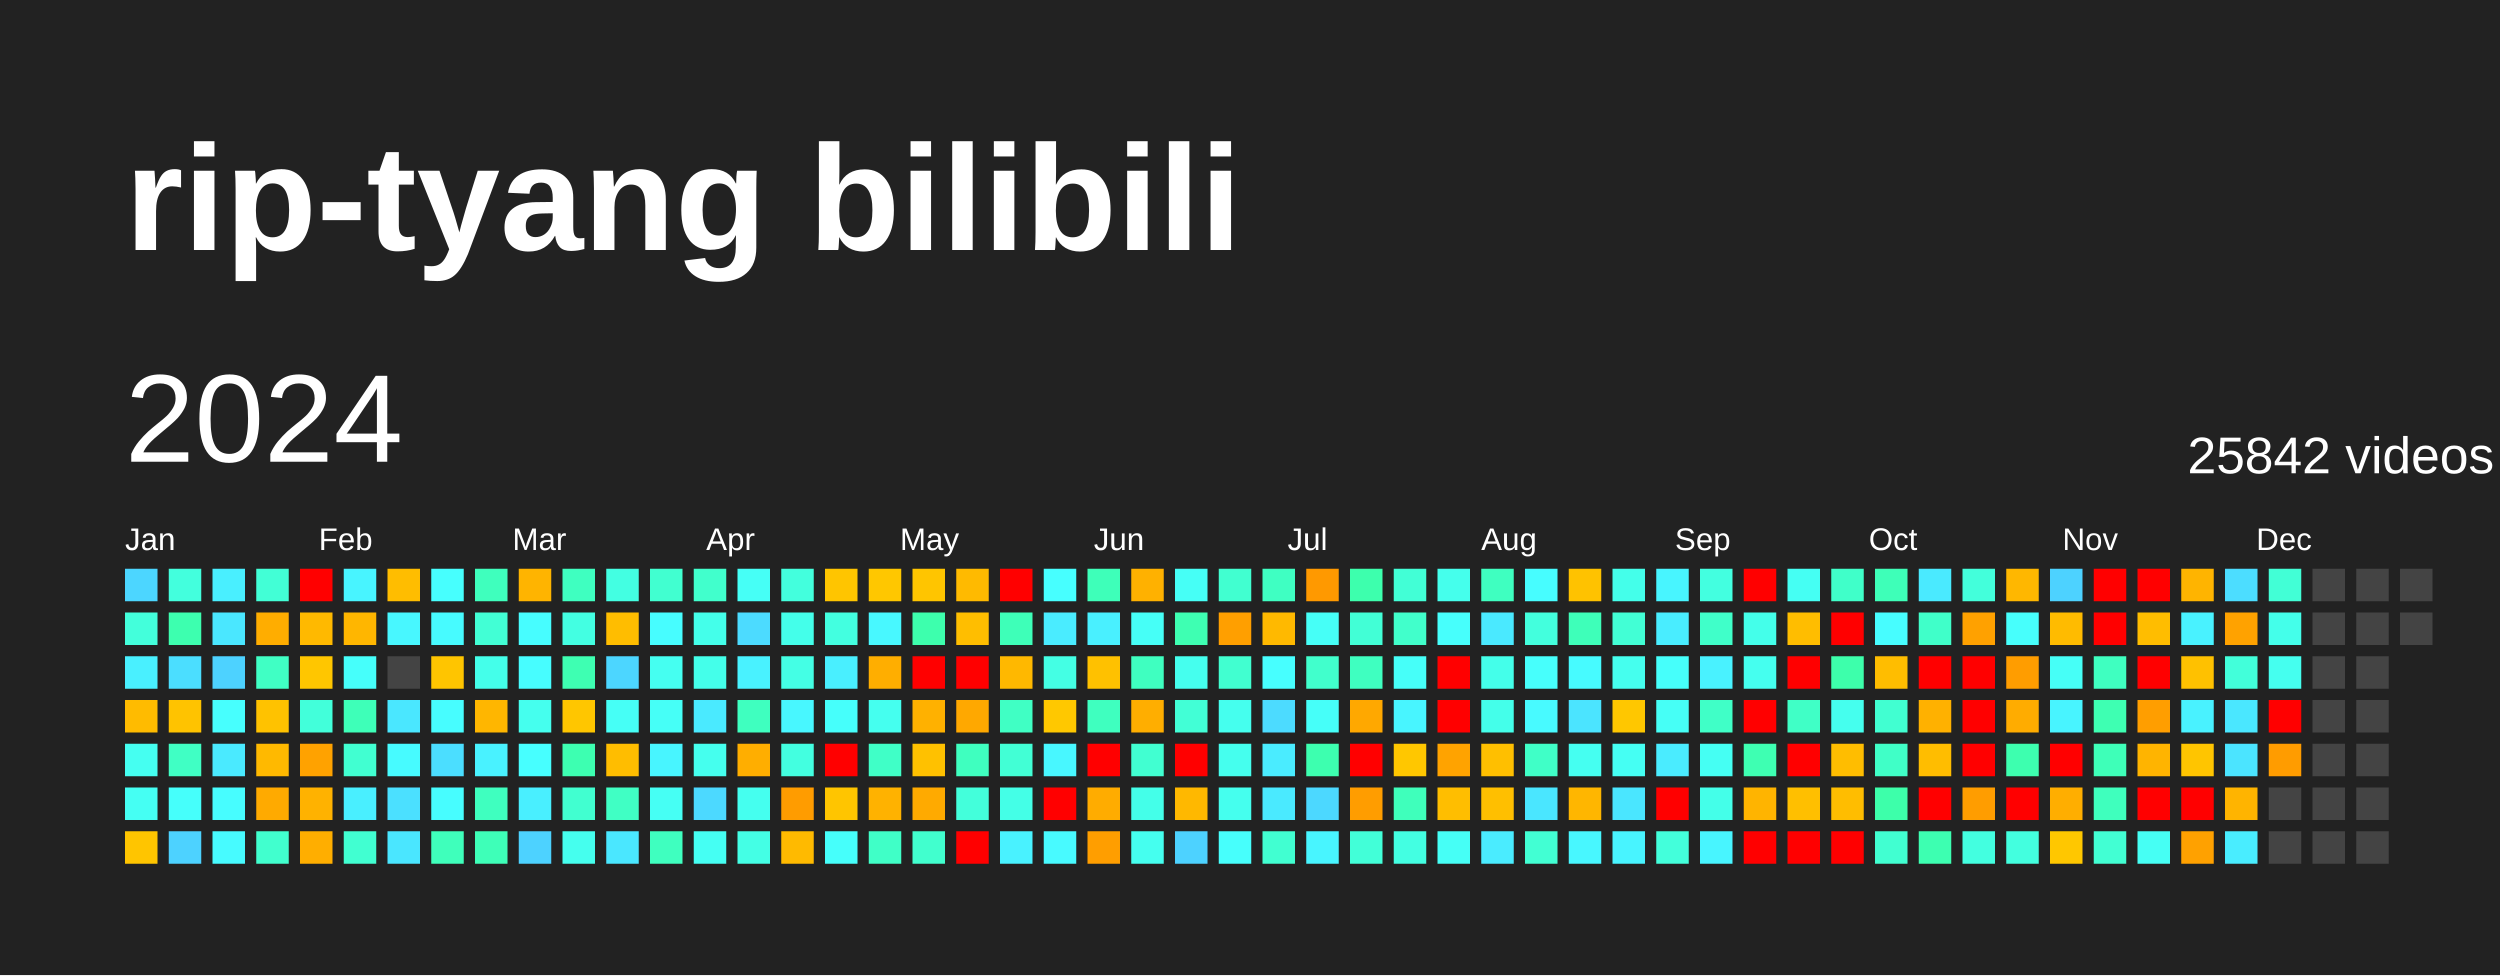
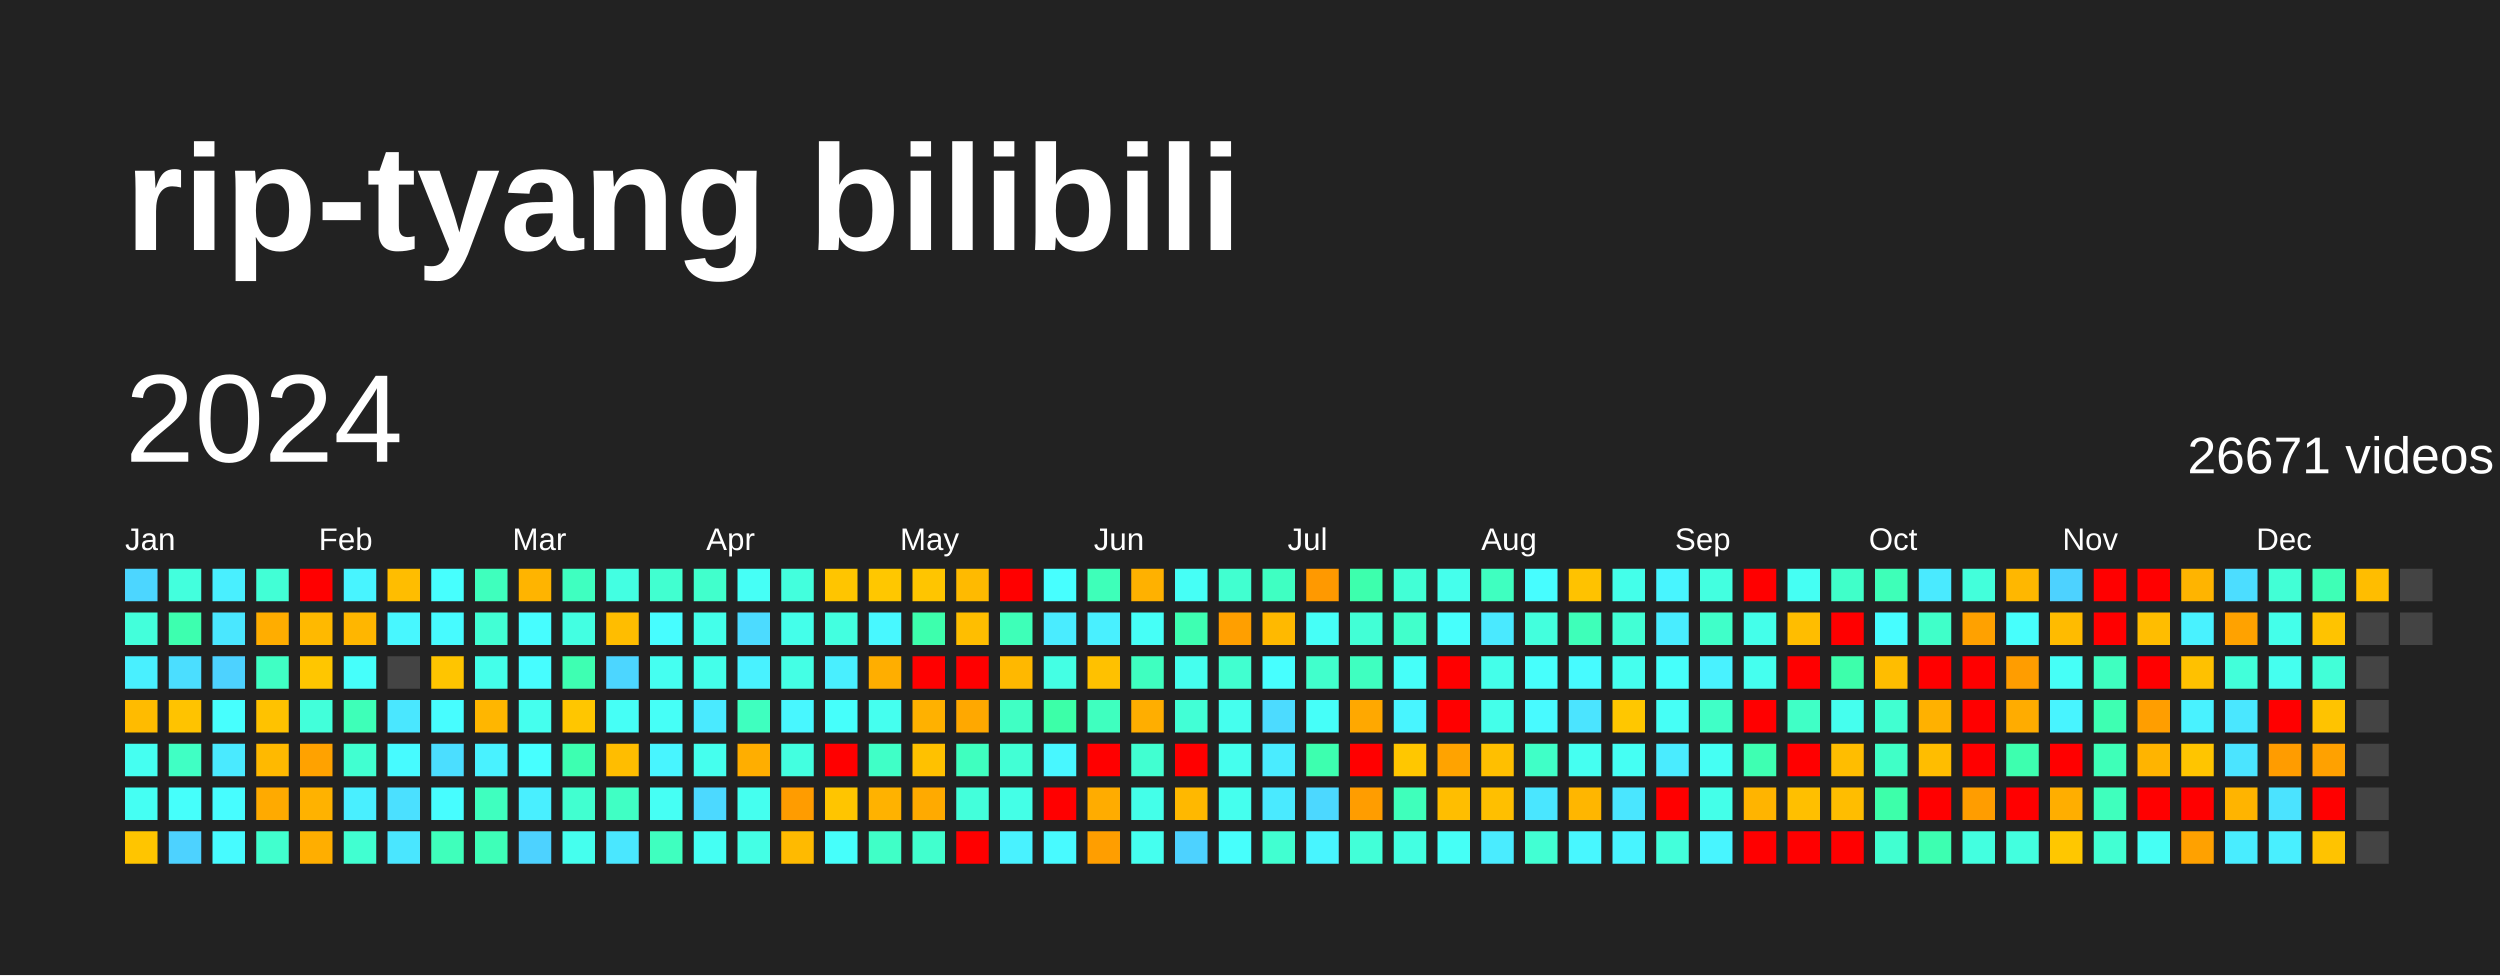
<svg xmlns="http://www.w3.org/2000/svg" baseProfile="full" height="78mm" version="1.1" viewBox="0,0,200,78" width="200mm">
  <defs />
  <rect fill="#222222" height="78" width="200" x="0" y="0" />
  <text fill="#FFFFFF" style="font-size:12px; font-family:Arial; font-weight:bold;" x="10" y="20">rip-tyang bilibili</text>
  <text dominant-baseline="hanging" fill="#FFFFFF" style="font-size:10.0px; font-family:Arial;" x="10" y="30">2024</text>
-   <text dominant-baseline="hanging" fill="#FFFFFF" style="font-size:4.125px; font-family:Arial;" x="175" y="35">25842 videos</text>
+   <text dominant-baseline="hanging" fill="#FFFFFF" style="font-size:4.125px; font-family:Arial;" x="175" y="35">26671 videos</text>
  <text fill="#FFFFFF" style="font-size:2.5px; font-family:Arial" x="10.0" y="44">Jan</text>
  <text fill="#FFFFFF" style="font-size:2.5px; font-family:Arial" x="25.5" y="44">Feb</text>
  <text fill="#FFFFFF" style="font-size:2.5px; font-family:Arial" x="41.0" y="44">Mar</text>
  <text fill="#FFFFFF" style="font-size:2.5px; font-family:Arial" x="56.5" y="44">Apr</text>
  <text fill="#FFFFFF" style="font-size:2.5px; font-family:Arial" x="72.0" y="44">May</text>
  <text fill="#FFFFFF" style="font-size:2.5px; font-family:Arial" x="87.5" y="44">Jun</text>
  <text fill="#FFFFFF" style="font-size:2.5px; font-family:Arial" x="103.0" y="44">Jul</text>
  <text fill="#FFFFFF" style="font-size:2.5px; font-family:Arial" x="118.5" y="44">Aug</text>
  <text fill="#FFFFFF" style="font-size:2.5px; font-family:Arial" x="134.0" y="44">Sep</text>
  <text fill="#FFFFFF" style="font-size:2.5px; font-family:Arial" x="149.5" y="44">Oct</text>
  <text fill="#FFFFFF" style="font-size:2.5px; font-family:Arial" x="165.0" y="44">Nov</text>
  <text fill="#FFFFFF" style="font-size:2.5px; font-family:Arial" x="180.5" y="44">Dec</text>
  <rect fill="#4cd6ff" height="2.6" width="2.6" x="10.0" y="45.5" />
  <rect fill="#43ffdb" height="2.6" width="2.6" x="10.0" y="49.0" />
  <rect fill="#49f0ff" height="2.6" width="2.6" x="10.0" y="52.5" />
  <rect fill="#ffbb00" height="2.6" width="2.6" x="10.0" y="56.0" />
  <rect fill="#45fff1" height="2.6" width="2.6" x="10.0" y="59.5" />
  <rect fill="#45fff3" height="2.6" width="2.6" x="10.0" y="63.0" />
  <rect fill="#ffc500" height="2.6" width="2.6" x="10.0" y="66.5" />
  <rect fill="#43ffdd" height="2.6" width="2.6" x="13.5" y="45.5" />
  <rect fill="#3dffaf" height="2.6" width="2.6" x="13.5" y="49.0" />
  <rect fill="#4bdeff" height="2.6" width="2.6" x="13.5" y="52.5" />
  <rect fill="#ffc300" height="2.6" width="2.6" x="13.5" y="56.0" />
  <rect fill="#40ffc4" height="2.6" width="2.6" x="13.5" y="59.5" />
  <rect fill="#46fffb" height="2.6" width="2.6" x="13.5" y="63.0" />
  <rect fill="#4dd2ff" height="2.6" width="2.6" x="13.5" y="66.5" />
  <rect fill="#49efff" height="2.6" width="2.6" x="17.0" y="45.5" />
  <rect fill="#4ae7ff" height="2.6" width="2.6" x="17.0" y="49.0" />
  <rect fill="#4dd2ff" height="2.6" width="2.6" x="17.0" y="52.5" />
  <rect fill="#47fffe" height="2.6" width="2.6" x="17.0" y="56.0" />
  <rect fill="#4aeaff" height="2.6" width="2.6" x="17.0" y="59.5" />
  <rect fill="#47fdff" height="2.6" width="2.6" x="17.0" y="63.0" />
  <rect fill="#47fbff" height="2.6" width="2.6" x="17.0" y="66.5" />
  <rect fill="#42ffd6" height="2.6" width="2.6" x="20.5" y="45.5" />
  <rect fill="#ffad00" height="2.6" width="2.6" x="20.5" y="49.0" />
  <rect fill="#40ffc4" height="2.6" width="2.6" x="20.5" y="52.5" />
  <rect fill="#ffc200" height="2.6" width="2.6" x="20.5" y="56.0" />
  <rect fill="#ffb900" height="2.6" width="2.6" x="20.5" y="59.5" />
  <rect fill="#ffaa00" height="2.6" width="2.6" x="20.5" y="63.0" />
  <rect fill="#41ffce" height="2.6" width="2.6" x="20.5" y="66.5" />
  <rect fill="red" height="2.6" width="2.6" x="24.0" y="45.5" />
  <rect fill="#ffb900" height="2.6" width="2.6" x="24.0" y="49.0" />
  <rect fill="#ffc600" height="2.6" width="2.6" x="24.0" y="52.5" />
  <rect fill="#42ffda" height="2.6" width="2.6" x="24.0" y="56.0" />
  <rect fill="#ffa200" height="2.6" width="2.6" x="24.0" y="59.5" />
  <rect fill="#ffb200" height="2.6" width="2.6" x="24.0" y="63.0" />
  <rect fill="#ffae00" height="2.6" width="2.6" x="24.0" y="66.5" />
  <rect fill="#48f4ff" height="2.6" width="2.6" x="27.5" y="45.5" />
  <rect fill="#ffb600" height="2.6" width="2.6" x="27.5" y="49.0" />
  <rect fill="#46fffb" height="2.6" width="2.6" x="27.5" y="52.5" />
  <rect fill="#3effb8" height="2.6" width="2.6" x="27.5" y="56.0" />
  <rect fill="#41ffd1" height="2.6" width="2.6" x="27.5" y="59.5" />
  <rect fill="#49efff" height="2.6" width="2.6" x="27.5" y="63.0" />
  <rect fill="#41ffd1" height="2.6" width="2.6" x="27.5" y="66.5" />
  <rect fill="#ffbd00" height="2.6" width="2.6" x="31.0" y="45.5" />
  <rect fill="#48f7ff" height="2.6" width="2.6" x="31.0" y="49.0" />
  <rect fill="#444444" height="2.6" width="2.6" x="31.0" y="52.5" />
  <rect fill="#4ae7ff" height="2.6" width="2.6" x="31.0" y="56.0" />
  <rect fill="#47fbff" height="2.6" width="2.6" x="31.0" y="59.5" />
  <rect fill="#4be0ff" height="2.6" width="2.6" x="31.0" y="63.0" />
  <rect fill="#4ae6ff" height="2.6" width="2.6" x="31.0" y="66.5" />
  <rect fill="#47fffe" height="2.6" width="2.6" x="34.5" y="45.5" />
  <rect fill="#47fbff" height="2.6" width="2.6" x="34.5" y="49.0" />
  <rect fill="#ffc500" height="2.6" width="2.6" x="34.5" y="52.5" />
  <rect fill="#47fdff" height="2.6" width="2.6" x="34.5" y="56.0" />
  <rect fill="#4bdeff" height="2.6" width="2.6" x="34.5" y="59.5" />
  <rect fill="#47fdff" height="2.6" width="2.6" x="34.5" y="63.0" />
  <rect fill="#3fffbb" height="2.6" width="2.6" x="34.5" y="66.5" />
  <rect fill="#3fffbd" height="2.6" width="2.6" x="38.0" y="45.5" />
  <rect fill="#42ffd5" height="2.6" width="2.6" x="38.0" y="49.0" />
  <rect fill="#44ffea" height="2.6" width="2.6" x="38.0" y="52.5" />
  <rect fill="#ffb600" height="2.6" width="2.6" x="38.0" y="56.0" />
  <rect fill="#49f2ff" height="2.6" width="2.6" x="38.0" y="59.5" />
  <rect fill="#3fffbf" height="2.6" width="2.6" x="38.0" y="63.0" />
  <rect fill="#3effb8" height="2.6" width="2.6" x="38.0" y="66.5" />
  <rect fill="#ffb400" height="2.6" width="2.6" x="41.5" y="45.5" />
  <rect fill="#47fdff" height="2.6" width="2.6" x="41.5" y="49.0" />
  <rect fill="#47fdff" height="2.6" width="2.6" x="41.5" y="52.5" />
  <rect fill="#45ffee" height="2.6" width="2.6" x="41.5" y="56.0" />
  <rect fill="#47ffff" height="2.6" width="2.6" x="41.5" y="59.5" />
  <rect fill="#49efff" height="2.6" width="2.6" x="41.5" y="63.0" />
  <rect fill="#4dd2ff" height="2.6" width="2.6" x="41.5" y="66.5" />
  <rect fill="#3fffc0" height="2.6" width="2.6" x="45.0" y="45.5" />
  <rect fill="#43ffe2" height="2.6" width="2.6" x="45.0" y="49.0" />
  <rect fill="#3effb2" height="2.6" width="2.6" x="45.0" y="52.5" />
  <rect fill="#ffc600" height="2.6" width="2.6" x="45.0" y="56.0" />
  <rect fill="#3dffb1" height="2.6" width="2.6" x="45.0" y="59.5" />
  <rect fill="#41ffd0" height="2.6" width="2.6" x="45.0" y="63.0" />
  <rect fill="#45ffee" height="2.6" width="2.6" x="45.0" y="66.5" />
  <rect fill="#43ffe2" height="2.6" width="2.6" x="48.5" y="45.5" />
  <rect fill="#ffbd00" height="2.6" width="2.6" x="48.5" y="49.0" />
  <rect fill="#4cd6ff" height="2.6" width="2.6" x="48.5" y="52.5" />
  <rect fill="#46fff6" height="2.6" width="2.6" x="48.5" y="56.0" />
  <rect fill="#ffbd00" height="2.6" width="2.6" x="48.5" y="59.5" />
  <rect fill="#40ffc4" height="2.6" width="2.6" x="48.5" y="63.0" />
  <rect fill="#4ae7ff" height="2.6" width="2.6" x="48.5" y="66.5" />
  <rect fill="#41ffd0" height="2.6" width="2.6" x="52.0" y="45.5" />
  <rect fill="#47fdff" height="2.6" width="2.6" x="52.0" y="49.0" />
  <rect fill="#45fff1" height="2.6" width="2.6" x="52.0" y="52.5" />
  <rect fill="#46fff7" height="2.6" width="2.6" x="52.0" y="56.0" />
  <rect fill="#48f5ff" height="2.6" width="2.6" x="52.0" y="59.5" />
  <rect fill="#46fff4" height="2.6" width="2.6" x="52.0" y="63.0" />
  <rect fill="#3fffbf" height="2.6" width="2.6" x="52.0" y="66.5" />
  <rect fill="#41ffcc" height="2.6" width="2.6" x="55.5" y="45.5" />
  <rect fill="#44ffea" height="2.6" width="2.6" x="55.5" y="49.0" />
  <rect fill="#44ffea" height="2.6" width="2.6" x="55.5" y="52.5" />
  <rect fill="#4aeaff" height="2.6" width="2.6" x="55.5" y="56.0" />
  <rect fill="#45ffee" height="2.6" width="2.6" x="55.5" y="59.5" />
  <rect fill="#4cd9ff" height="2.6" width="2.6" x="55.5" y="63.0" />
  <rect fill="#45fff3" height="2.6" width="2.6" x="55.5" y="66.5" />
  <rect fill="#46fff6" height="2.6" width="2.6" x="59.0" y="45.5" />
  <rect fill="#4cdbff" height="2.6" width="2.6" x="59.0" y="49.0" />
  <rect fill="#49f2ff" height="2.6" width="2.6" x="59.0" y="52.5" />
  <rect fill="#3fffbf" height="2.6" width="2.6" x="59.0" y="56.0" />
  <rect fill="#ffae00" height="2.6" width="2.6" x="59.0" y="59.5" />
  <rect fill="#45ffef" height="2.6" width="2.6" x="59.0" y="63.0" />
  <rect fill="#44ffe5" height="2.6" width="2.6" x="59.0" y="66.5" />
  <rect fill="#43ffdd" height="2.6" width="2.6" x="62.5" y="45.5" />
  <rect fill="#44ffea" height="2.6" width="2.6" x="62.5" y="49.0" />
  <rect fill="#44ffe5" height="2.6" width="2.6" x="62.5" y="52.5" />
  <rect fill="#48f7ff" height="2.6" width="2.6" x="62.5" y="56.0" />
  <rect fill="#43ffe0" height="2.6" width="2.6" x="62.5" y="59.5" />
  <rect fill="#ff9c00" height="2.6" width="2.6" x="62.5" y="63.0" />
  <rect fill="#ffba00" height="2.6" width="2.6" x="62.5" y="66.5" />
  <rect fill="#ffc500" height="2.6" width="2.6" x="66.0" y="45.5" />
  <rect fill="#43ffe0" height="2.6" width="2.6" x="66.0" y="49.0" />
  <rect fill="#49efff" height="2.6" width="2.6" x="66.0" y="52.5" />
  <rect fill="#46fffb" height="2.6" width="2.6" x="66.0" y="56.0" />
  <rect fill="red" height="2.6" width="2.6" x="66.0" y="59.5" />
  <rect fill="#ffc500" height="2.6" width="2.6" x="66.0" y="63.0" />
  <rect fill="#46fffb" height="2.6" width="2.6" x="66.0" y="66.5" />
  <rect fill="#ffc700" height="2.6" width="2.6" x="69.5" y="45.5" />
  <rect fill="#48f8ff" height="2.6" width="2.6" x="69.5" y="49.0" />
  <rect fill="#ffae00" height="2.6" width="2.6" x="69.5" y="52.5" />
  <rect fill="#45ffef" height="2.6" width="2.6" x="69.5" y="56.0" />
  <rect fill="#40ffc7" height="2.6" width="2.6" x="69.5" y="59.5" />
  <rect fill="#ffb200" height="2.6" width="2.6" x="69.5" y="63.0" />
  <rect fill="#40ffc7" height="2.6" width="2.6" x="69.5" y="66.5" />
  <rect fill="#ffc500" height="2.6" width="2.6" x="73.0" y="45.5" />
  <rect fill="#3dffad" height="2.6" width="2.6" x="73.0" y="49.0" />
  <rect fill="red" height="2.6" width="2.6" x="73.0" y="52.5" />
  <rect fill="#ffb100" height="2.6" width="2.6" x="73.0" y="56.0" />
  <rect fill="#ffc100" height="2.6" width="2.6" x="73.0" y="59.5" />
  <rect fill="#ffaa00" height="2.6" width="2.6" x="73.0" y="63.0" />
  <rect fill="#41ffce" height="2.6" width="2.6" x="73.0" y="66.5" />
  <rect fill="#ffba00" height="2.6" width="2.6" x="76.5" y="45.5" />
  <rect fill="#ffbe00" height="2.6" width="2.6" x="76.5" y="49.0" />
  <rect fill="red" height="2.6" width="2.6" x="76.5" y="52.5" />
  <rect fill="#ffa800" height="2.6" width="2.6" x="76.5" y="56.0" />
  <rect fill="#3fffbf" height="2.6" width="2.6" x="76.5" y="59.5" />
  <rect fill="#43ffdb" height="2.6" width="2.6" x="76.5" y="63.0" />
  <rect fill="red" height="2.6" width="2.6" x="76.5" y="66.5" />
  <rect fill="red" height="2.6" width="2.6" x="80.0" y="45.5" />
  <rect fill="#3effb8" height="2.6" width="2.6" x="80.0" y="49.0" />
  <rect fill="#ffb800" height="2.6" width="2.6" x="80.0" y="52.5" />
  <rect fill="#40ffc4" height="2.6" width="2.6" x="80.0" y="56.0" />
  <rect fill="#42ffd5" height="2.6" width="2.6" x="80.0" y="59.5" />
  <rect fill="#44ffe7" height="2.6" width="2.6" x="80.0" y="63.0" />
  <rect fill="#49f2ff" height="2.6" width="2.6" x="80.0" y="66.5" />
  <rect fill="#47ffff" height="2.6" width="2.6" x="83.5" y="45.5" />
  <rect fill="#4aecff" height="2.6" width="2.6" x="83.5" y="49.0" />
  <rect fill="#44ffe4" height="2.6" width="2.6" x="83.5" y="52.5" />
-   <rect fill="#ffc800" height="2.6" width="2.6" x="83.5" y="56.0" />
+   <rect fill="#3cffa8" height="2.6" width="2.6" x="83.5" y="56.0" />
  <rect fill="#48f7ff" height="2.6" width="2.6" x="83.5" y="59.5" />
  <rect fill="red" height="2.6" width="2.6" x="83.5" y="63.0" />
  <rect fill="#48faff" height="2.6" width="2.6" x="83.5" y="66.5" />
  <rect fill="#3effb9" height="2.6" width="2.6" x="87.0" y="45.5" />
  <rect fill="#49f0ff" height="2.6" width="2.6" x="87.0" y="49.0" />
  <rect fill="#ffc100" height="2.6" width="2.6" x="87.0" y="52.5" />
  <rect fill="#3fffbf" height="2.6" width="2.6" x="87.0" y="56.0" />
  <rect fill="red" height="2.6" width="2.6" x="87.0" y="59.5" />
  <rect fill="#ffac00" height="2.6" width="2.6" x="87.0" y="63.0" />
  <rect fill="#ff9e00" height="2.6" width="2.6" x="87.0" y="66.5" />
  <rect fill="#ffb100" height="2.6" width="2.6" x="90.5" y="45.5" />
  <rect fill="#46fff7" height="2.6" width="2.6" x="90.5" y="49.0" />
  <rect fill="#3fffc0" height="2.6" width="2.6" x="90.5" y="52.5" />
  <rect fill="#ffae00" height="2.6" width="2.6" x="90.5" y="56.0" />
  <rect fill="#41ffd1" height="2.6" width="2.6" x="90.5" y="59.5" />
  <rect fill="#44ffe9" height="2.6" width="2.6" x="90.5" y="63.0" />
  <rect fill="#45ffef" height="2.6" width="2.6" x="90.5" y="66.5" />
  <rect fill="#46fff6" height="2.6" width="2.6" x="94.0" y="45.5" />
  <rect fill="#3effb2" height="2.6" width="2.6" x="94.0" y="49.0" />
  <rect fill="#45ffee" height="2.6" width="2.6" x="94.0" y="52.5" />
  <rect fill="#42ffd6" height="2.6" width="2.6" x="94.0" y="56.0" />
  <rect fill="red" height="2.6" width="2.6" x="94.0" y="59.5" />
  <rect fill="#ffb800" height="2.6" width="2.6" x="94.0" y="63.0" />
  <rect fill="#4dd2ff" height="2.6" width="2.6" x="94.0" y="66.5" />
  <rect fill="#41ffd0" height="2.6" width="2.6" x="97.5" y="45.5" />
  <rect fill="#ff9f00" height="2.6" width="2.6" x="97.5" y="49.0" />
  <rect fill="#41ffd0" height="2.6" width="2.6" x="97.5" y="52.5" />
  <rect fill="#45ffee" height="2.6" width="2.6" x="97.5" y="56.0" />
  <rect fill="#45ffee" height="2.6" width="2.6" x="97.5" y="59.5" />
  <rect fill="#45ffee" height="2.6" width="2.6" x="97.5" y="63.0" />
  <rect fill="#47fffc" height="2.6" width="2.6" x="97.5" y="66.5" />
  <rect fill="#3fffc2" height="2.6" width="2.6" x="101.0" y="45.5" />
  <rect fill="#ffb900" height="2.6" width="2.6" x="101.0" y="49.0" />
  <rect fill="#47ffff" height="2.6" width="2.6" x="101.0" y="52.5" />
  <rect fill="#4cdbff" height="2.6" width="2.6" x="101.0" y="56.0" />
  <rect fill="#4aecff" height="2.6" width="2.6" x="101.0" y="59.5" />
  <rect fill="#4aeaff" height="2.6" width="2.6" x="101.0" y="63.0" />
  <rect fill="#41ffd1" height="2.6" width="2.6" x="101.0" y="66.5" />
  <rect fill="#ff9900" height="2.6" width="2.6" x="104.5" y="45.5" />
  <rect fill="#46fff7" height="2.6" width="2.6" x="104.5" y="49.0" />
  <rect fill="#41ffcc" height="2.6" width="2.6" x="104.5" y="52.5" />
  <rect fill="#46fff9" height="2.6" width="2.6" x="104.5" y="56.0" />
  <rect fill="#3dffaf" height="2.6" width="2.6" x="104.5" y="59.5" />
  <rect fill="#4cd8ff" height="2.6" width="2.6" x="104.5" y="63.0" />
  <rect fill="#48f5ff" height="2.6" width="2.6" x="104.5" y="66.5" />
  <rect fill="#3dffad" height="2.6" width="2.6" x="108.0" y="45.5" />
  <rect fill="#42ffd6" height="2.6" width="2.6" x="108.0" y="49.0" />
  <rect fill="#3fffc0" height="2.6" width="2.6" x="108.0" y="52.5" />
  <rect fill="#ffa800" height="2.6" width="2.6" x="108.0" y="56.0" />
  <rect fill="red" height="2.6" width="2.6" x="108.0" y="59.5" />
  <rect fill="#ff9d00" height="2.6" width="2.6" x="108.0" y="63.0" />
  <rect fill="#42ffd8" height="2.6" width="2.6" x="108.0" y="66.5" />
  <rect fill="#42ffd6" height="2.6" width="2.6" x="111.5" y="45.5" />
  <rect fill="#41ffcb" height="2.6" width="2.6" x="111.5" y="49.0" />
  <rect fill="#46fff9" height="2.6" width="2.6" x="111.5" y="52.5" />
  <rect fill="#48f5ff" height="2.6" width="2.6" x="111.5" y="56.0" />
  <rect fill="#ffc700" height="2.6" width="2.6" x="111.5" y="59.5" />
  <rect fill="#3fffbb" height="2.6" width="2.6" x="111.5" y="63.0" />
  <rect fill="#43ffe2" height="2.6" width="2.6" x="111.5" y="66.5" />
  <rect fill="#45ffec" height="2.6" width="2.6" x="115.0" y="45.5" />
  <rect fill="#47fffc" height="2.6" width="2.6" x="115.0" y="49.0" />
  <rect fill="red" height="2.6" width="2.6" x="115.0" y="52.5" />
  <rect fill="red" height="2.6" width="2.6" x="115.0" y="56.0" />
  <rect fill="#ffa300" height="2.6" width="2.6" x="115.0" y="59.5" />
  <rect fill="#ffbe00" height="2.6" width="2.6" x="115.0" y="63.0" />
  <rect fill="#46fff6" height="2.6" width="2.6" x="115.0" y="66.5" />
  <rect fill="#3fffc0" height="2.6" width="2.6" x="118.5" y="45.5" />
  <rect fill="#4ae9ff" height="2.6" width="2.6" x="118.5" y="49.0" />
  <rect fill="#44ffea" height="2.6" width="2.6" x="118.5" y="52.5" />
  <rect fill="#44ffea" height="2.6" width="2.6" x="118.5" y="56.0" />
  <rect fill="#ffbf00" height="2.6" width="2.6" x="118.5" y="59.5" />
  <rect fill="#ffbf00" height="2.6" width="2.6" x="118.5" y="63.0" />
  <rect fill="#4aecff" height="2.6" width="2.6" x="118.5" y="66.5" />
  <rect fill="#47fdff" height="2.6" width="2.6" x="122.0" y="45.5" />
  <rect fill="#43ffdd" height="2.6" width="2.6" x="122.0" y="49.0" />
  <rect fill="#47fffc" height="2.6" width="2.6" x="122.0" y="52.5" />
  <rect fill="#48faff" height="2.6" width="2.6" x="122.0" y="56.0" />
  <rect fill="#40ffc7" height="2.6" width="2.6" x="122.0" y="59.5" />
  <rect fill="#4ae6ff" height="2.6" width="2.6" x="122.0" y="63.0" />
  <rect fill="#42ffd3" height="2.6" width="2.6" x="122.0" y="66.5" />
  <rect fill="#ffc200" height="2.6" width="2.6" x="125.5" y="45.5" />
  <rect fill="#3effb9" height="2.6" width="2.6" x="125.5" y="49.0" />
  <rect fill="#47fbff" height="2.6" width="2.6" x="125.5" y="52.5" />
  <rect fill="#4be4ff" height="2.6" width="2.6" x="125.5" y="56.0" />
  <rect fill="#45fff1" height="2.6" width="2.6" x="125.5" y="59.5" />
  <rect fill="#ffb600" height="2.6" width="2.6" x="125.5" y="63.0" />
  <rect fill="#48f7ff" height="2.6" width="2.6" x="125.5" y="66.5" />
  <rect fill="#44ffea" height="2.6" width="2.6" x="129.0" y="45.5" />
  <rect fill="#42ffd5" height="2.6" width="2.6" x="129.0" y="49.0" />
  <rect fill="#45ffee" height="2.6" width="2.6" x="129.0" y="52.5" />
  <rect fill="#ffc700" height="2.6" width="2.6" x="129.0" y="56.0" />
  <rect fill="#45fff3" height="2.6" width="2.6" x="129.0" y="59.5" />
  <rect fill="#4ae6ff" height="2.6" width="2.6" x="129.0" y="63.0" />
  <rect fill="#48f4ff" height="2.6" width="2.6" x="129.0" y="66.5" />
  <rect fill="#48f5ff" height="2.6" width="2.6" x="132.5" y="45.5" />
  <rect fill="#49edff" height="2.6" width="2.6" x="132.5" y="49.0" />
  <rect fill="#46fffb" height="2.6" width="2.6" x="132.5" y="52.5" />
  <rect fill="#46fff6" height="2.6" width="2.6" x="132.5" y="56.0" />
  <rect fill="#4aecff" height="2.6" width="2.6" x="132.5" y="59.5" />
  <rect fill="red" height="2.6" width="2.6" x="132.5" y="63.0" />
  <rect fill="#43ffdb" height="2.6" width="2.6" x="132.5" y="66.5" />
  <rect fill="#43ffe0" height="2.6" width="2.6" x="136.0" y="45.5" />
  <rect fill="#40ffc9" height="2.6" width="2.6" x="136.0" y="49.0" />
  <rect fill="#49f2ff" height="2.6" width="2.6" x="136.0" y="52.5" />
  <rect fill="#40ffc7" height="2.6" width="2.6" x="136.0" y="56.0" />
  <rect fill="#45fff3" height="2.6" width="2.6" x="136.0" y="59.5" />
  <rect fill="#44ffe9" height="2.6" width="2.6" x="136.0" y="63.0" />
  <rect fill="#48f5ff" height="2.6" width="2.6" x="136.0" y="66.5" />
  <rect fill="red" height="2.6" width="2.6" x="139.5" y="45.5" />
  <rect fill="#44ffea" height="2.6" width="2.6" x="139.5" y="49.0" />
  <rect fill="#45ffef" height="2.6" width="2.6" x="139.5" y="52.5" />
  <rect fill="red" height="2.6" width="2.6" x="139.5" y="56.0" />
  <rect fill="#3effb2" height="2.6" width="2.6" x="139.5" y="59.5" />
  <rect fill="#ffb400" height="2.6" width="2.6" x="139.5" y="63.0" />
  <rect fill="red" height="2.6" width="2.6" x="139.5" y="66.5" />
  <rect fill="#45fff3" height="2.6" width="2.6" x="143.0" y="45.5" />
  <rect fill="#ffbd00" height="2.6" width="2.6" x="143.0" y="49.0" />
  <rect fill="red" height="2.6" width="2.6" x="143.0" y="52.5" />
  <rect fill="#40ffc6" height="2.6" width="2.6" x="143.0" y="56.0" />
  <rect fill="red" height="2.6" width="2.6" x="143.0" y="59.5" />
  <rect fill="#ffbf00" height="2.6" width="2.6" x="143.0" y="63.0" />
  <rect fill="red" height="2.6" width="2.6" x="143.0" y="66.5" />
  <rect fill="#40ffc9" height="2.6" width="2.6" x="146.5" y="45.5" />
  <rect fill="red" height="2.6" width="2.6" x="146.5" y="49.0" />
  <rect fill="#3dffab" height="2.6" width="2.6" x="146.5" y="52.5" />
  <rect fill="#45ffee" height="2.6" width="2.6" x="146.5" y="56.0" />
  <rect fill="#ffbd00" height="2.6" width="2.6" x="146.5" y="59.5" />
  <rect fill="#ffbd00" height="2.6" width="2.6" x="146.5" y="63.0" />
  <rect fill="red" height="2.6" width="2.6" x="146.5" y="66.5" />
  <rect fill="#3effb8" height="2.6" width="2.6" x="150.0" y="45.5" />
  <rect fill="#47fdff" height="2.6" width="2.6" x="150.0" y="49.0" />
  <rect fill="#ffbd00" height="2.6" width="2.6" x="150.0" y="52.5" />
  <rect fill="#41ffd1" height="2.6" width="2.6" x="150.0" y="56.0" />
  <rect fill="#40ffc7" height="2.6" width="2.6" x="150.0" y="59.5" />
  <rect fill="#3dffaa" height="2.6" width="2.6" x="150.0" y="63.0" />
  <rect fill="#41ffd1" height="2.6" width="2.6" x="150.0" y="66.5" />
  <rect fill="#4aeaff" height="2.6" width="2.6" x="153.5" y="45.5" />
  <rect fill="#40ffc9" height="2.6" width="2.6" x="153.5" y="49.0" />
  <rect fill="red" height="2.6" width="2.6" x="153.5" y="52.5" />
  <rect fill="#ffb100" height="2.6" width="2.6" x="153.5" y="56.0" />
  <rect fill="#ffbd00" height="2.6" width="2.6" x="153.5" y="59.5" />
  <rect fill="red" height="2.6" width="2.6" x="153.5" y="63.0" />
  <rect fill="#3dffb1" height="2.6" width="2.6" x="153.5" y="66.5" />
  <rect fill="#43ffdb" height="2.6" width="2.6" x="157.0" y="45.5" />
  <rect fill="#ffa100" height="2.6" width="2.6" x="157.0" y="49.0" />
  <rect fill="red" height="2.6" width="2.6" x="157.0" y="52.5" />
  <rect fill="red" height="2.6" width="2.6" x="157.0" y="56.0" />
  <rect fill="red" height="2.6" width="2.6" x="157.0" y="59.5" />
  <rect fill="#ff9d00" height="2.6" width="2.6" x="157.0" y="63.0" />
  <rect fill="#43ffe0" height="2.6" width="2.6" x="157.0" y="66.5" />
  <rect fill="#ffb700" height="2.6" width="2.6" x="160.5" y="45.5" />
  <rect fill="#47fffc" height="2.6" width="2.6" x="160.5" y="49.0" />
  <rect fill="#ff9d00" height="2.6" width="2.6" x="160.5" y="52.5" />
  <rect fill="#ffac00" height="2.6" width="2.6" x="160.5" y="56.0" />
  <rect fill="#3dffaf" height="2.6" width="2.6" x="160.5" y="59.5" />
  <rect fill="red" height="2.6" width="2.6" x="160.5" y="63.0" />
  <rect fill="#43ffdf" height="2.6" width="2.6" x="160.5" y="66.5" />
  <rect fill="#4dd2ff" height="2.6" width="2.6" x="164.0" y="45.5" />
  <rect fill="#ffbb00" height="2.6" width="2.6" x="164.0" y="49.0" />
  <rect fill="#46fff7" height="2.6" width="2.6" x="164.0" y="52.5" />
  <rect fill="#48f4ff" height="2.6" width="2.6" x="164.0" y="56.0" />
  <rect fill="red" height="2.6" width="2.6" x="164.0" y="59.5" />
  <rect fill="#ffae00" height="2.6" width="2.6" x="164.0" y="63.0" />
  <rect fill="#ffc700" height="2.6" width="2.6" x="164.0" y="66.5" />
  <rect fill="red" height="2.6" width="2.6" x="167.5" y="45.5" />
  <rect fill="red" height="2.6" width="2.6" x="167.5" y="49.0" />
  <rect fill="#3fffc0" height="2.6" width="2.6" x="167.5" y="52.5" />
  <rect fill="#3effb2" height="2.6" width="2.6" x="167.5" y="56.0" />
  <rect fill="#3effb8" height="2.6" width="2.6" x="167.5" y="59.5" />
  <rect fill="#3fffbd" height="2.6" width="2.6" x="167.5" y="63.0" />
  <rect fill="#42ffd3" height="2.6" width="2.6" x="167.5" y="66.5" />
  <rect fill="red" height="2.6" width="2.6" x="171.0" y="45.5" />
  <rect fill="#ffbd00" height="2.6" width="2.6" x="171.0" y="49.0" />
  <rect fill="red" height="2.6" width="2.6" x="171.0" y="52.5" />
  <rect fill="#ff9e00" height="2.6" width="2.6" x="171.0" y="56.0" />
  <rect fill="#ffb400" height="2.6" width="2.6" x="171.0" y="59.5" />
  <rect fill="red" height="2.6" width="2.6" x="171.0" y="63.0" />
  <rect fill="#46fff4" height="2.6" width="2.6" x="171.0" y="66.5" />
  <rect fill="#ffb400" height="2.6" width="2.6" x="174.5" y="45.5" />
  <rect fill="#49f2ff" height="2.6" width="2.6" x="174.5" y="49.0" />
  <rect fill="#ffc100" height="2.6" width="2.6" x="174.5" y="52.5" />
  <rect fill="#49f2ff" height="2.6" width="2.6" x="174.5" y="56.0" />
  <rect fill="#ffc500" height="2.6" width="2.6" x="174.5" y="59.5" />
  <rect fill="red" height="2.6" width="2.6" x="174.5" y="63.0" />
  <rect fill="#ffa100" height="2.6" width="2.6" x="174.5" y="66.5" />
  <rect fill="#4cddff" height="2.6" width="2.6" x="178.0" y="45.5" />
  <rect fill="#ffa200" height="2.6" width="2.6" x="178.0" y="49.0" />
  <rect fill="#42ffda" height="2.6" width="2.6" x="178.0" y="52.5" />
  <rect fill="#4ae7ff" height="2.6" width="2.6" x="178.0" y="56.0" />
  <rect fill="#4be4ff" height="2.6" width="2.6" x="178.0" y="59.5" />
  <rect fill="#ffb400" height="2.6" width="2.6" x="178.0" y="63.0" />
  <rect fill="#49edff" height="2.6" width="2.6" x="178.0" y="66.5" />
  <rect fill="#42ffd6" height="2.6" width="2.6" x="181.5" y="45.5" />
  <rect fill="#44ffea" height="2.6" width="2.6" x="181.5" y="49.0" />
  <rect fill="#45ffef" height="2.6" width="2.6" x="181.5" y="52.5" />
  <rect fill="red" height="2.6" width="2.6" x="181.5" y="56.0" />
  <rect fill="#ff9c00" height="2.6" width="2.6" x="181.5" y="59.5" />
-   <rect fill="#444444" height="2.6" width="2.6" x="181.5" y="63.0" />
-   <rect fill="#444444" height="2.6" width="2.6" x="181.5" y="66.5" />
-   <rect fill="#444444" height="2.6" width="2.6" x="185.0" y="45.5" />
-   <rect fill="#444444" height="2.6" width="2.6" x="185.0" y="49.0" />
-   <rect fill="#444444" height="2.6" width="2.6" x="185.0" y="52.5" />
-   <rect fill="#444444" height="2.6" width="2.6" x="185.0" y="56.0" />
-   <rect fill="#444444" height="2.6" width="2.6" x="185.0" y="59.5" />
-   <rect fill="#444444" height="2.6" width="2.6" x="185.0" y="63.0" />
-   <rect fill="#444444" height="2.6" width="2.6" x="185.0" y="66.5" />
-   <rect fill="#444444" height="2.6" width="2.6" x="188.5" y="45.5" />
+   <rect fill="#4be3ff" height="2.6" width="2.6" x="181.5" y="63.0" />
+   <rect fill="#49efff" height="2.6" width="2.6" x="181.5" y="66.5" />
+   <rect fill="#3effb6" height="2.6" width="2.6" x="185.0" y="45.5" />
+   <rect fill="#ffc300" height="2.6" width="2.6" x="185.0" y="49.0" />
+   <rect fill="#42ffd8" height="2.6" width="2.6" x="185.0" y="52.5" />
+   <rect fill="#ffc300" height="2.6" width="2.6" x="185.0" y="56.0" />
+   <rect fill="#ffa100" height="2.6" width="2.6" x="185.0" y="59.5" />
+   <rect fill="red" height="2.6" width="2.6" x="185.0" y="63.0" />
+   <rect fill="#ffc300" height="2.6" width="2.6" x="185.0" y="66.5" />
+   <rect fill="#ffbd00" height="2.6" width="2.6" x="188.5" y="45.5" />
  <rect fill="#444444" height="2.6" width="2.6" x="188.5" y="49.0" />
  <rect fill="#444444" height="2.6" width="2.6" x="188.5" y="52.5" />
  <rect fill="#444444" height="2.6" width="2.6" x="188.5" y="56.0" />
  <rect fill="#444444" height="2.6" width="2.6" x="188.5" y="59.5" />
  <rect fill="#444444" height="2.6" width="2.6" x="188.5" y="63.0" />
  <rect fill="#444444" height="2.6" width="2.6" x="188.5" y="66.5" />
  <rect fill="#444444" height="2.6" width="2.6" x="192.0" y="45.5" />
  <rect fill="#444444" height="2.6" width="2.6" x="192.0" y="49.0" />
</svg>
